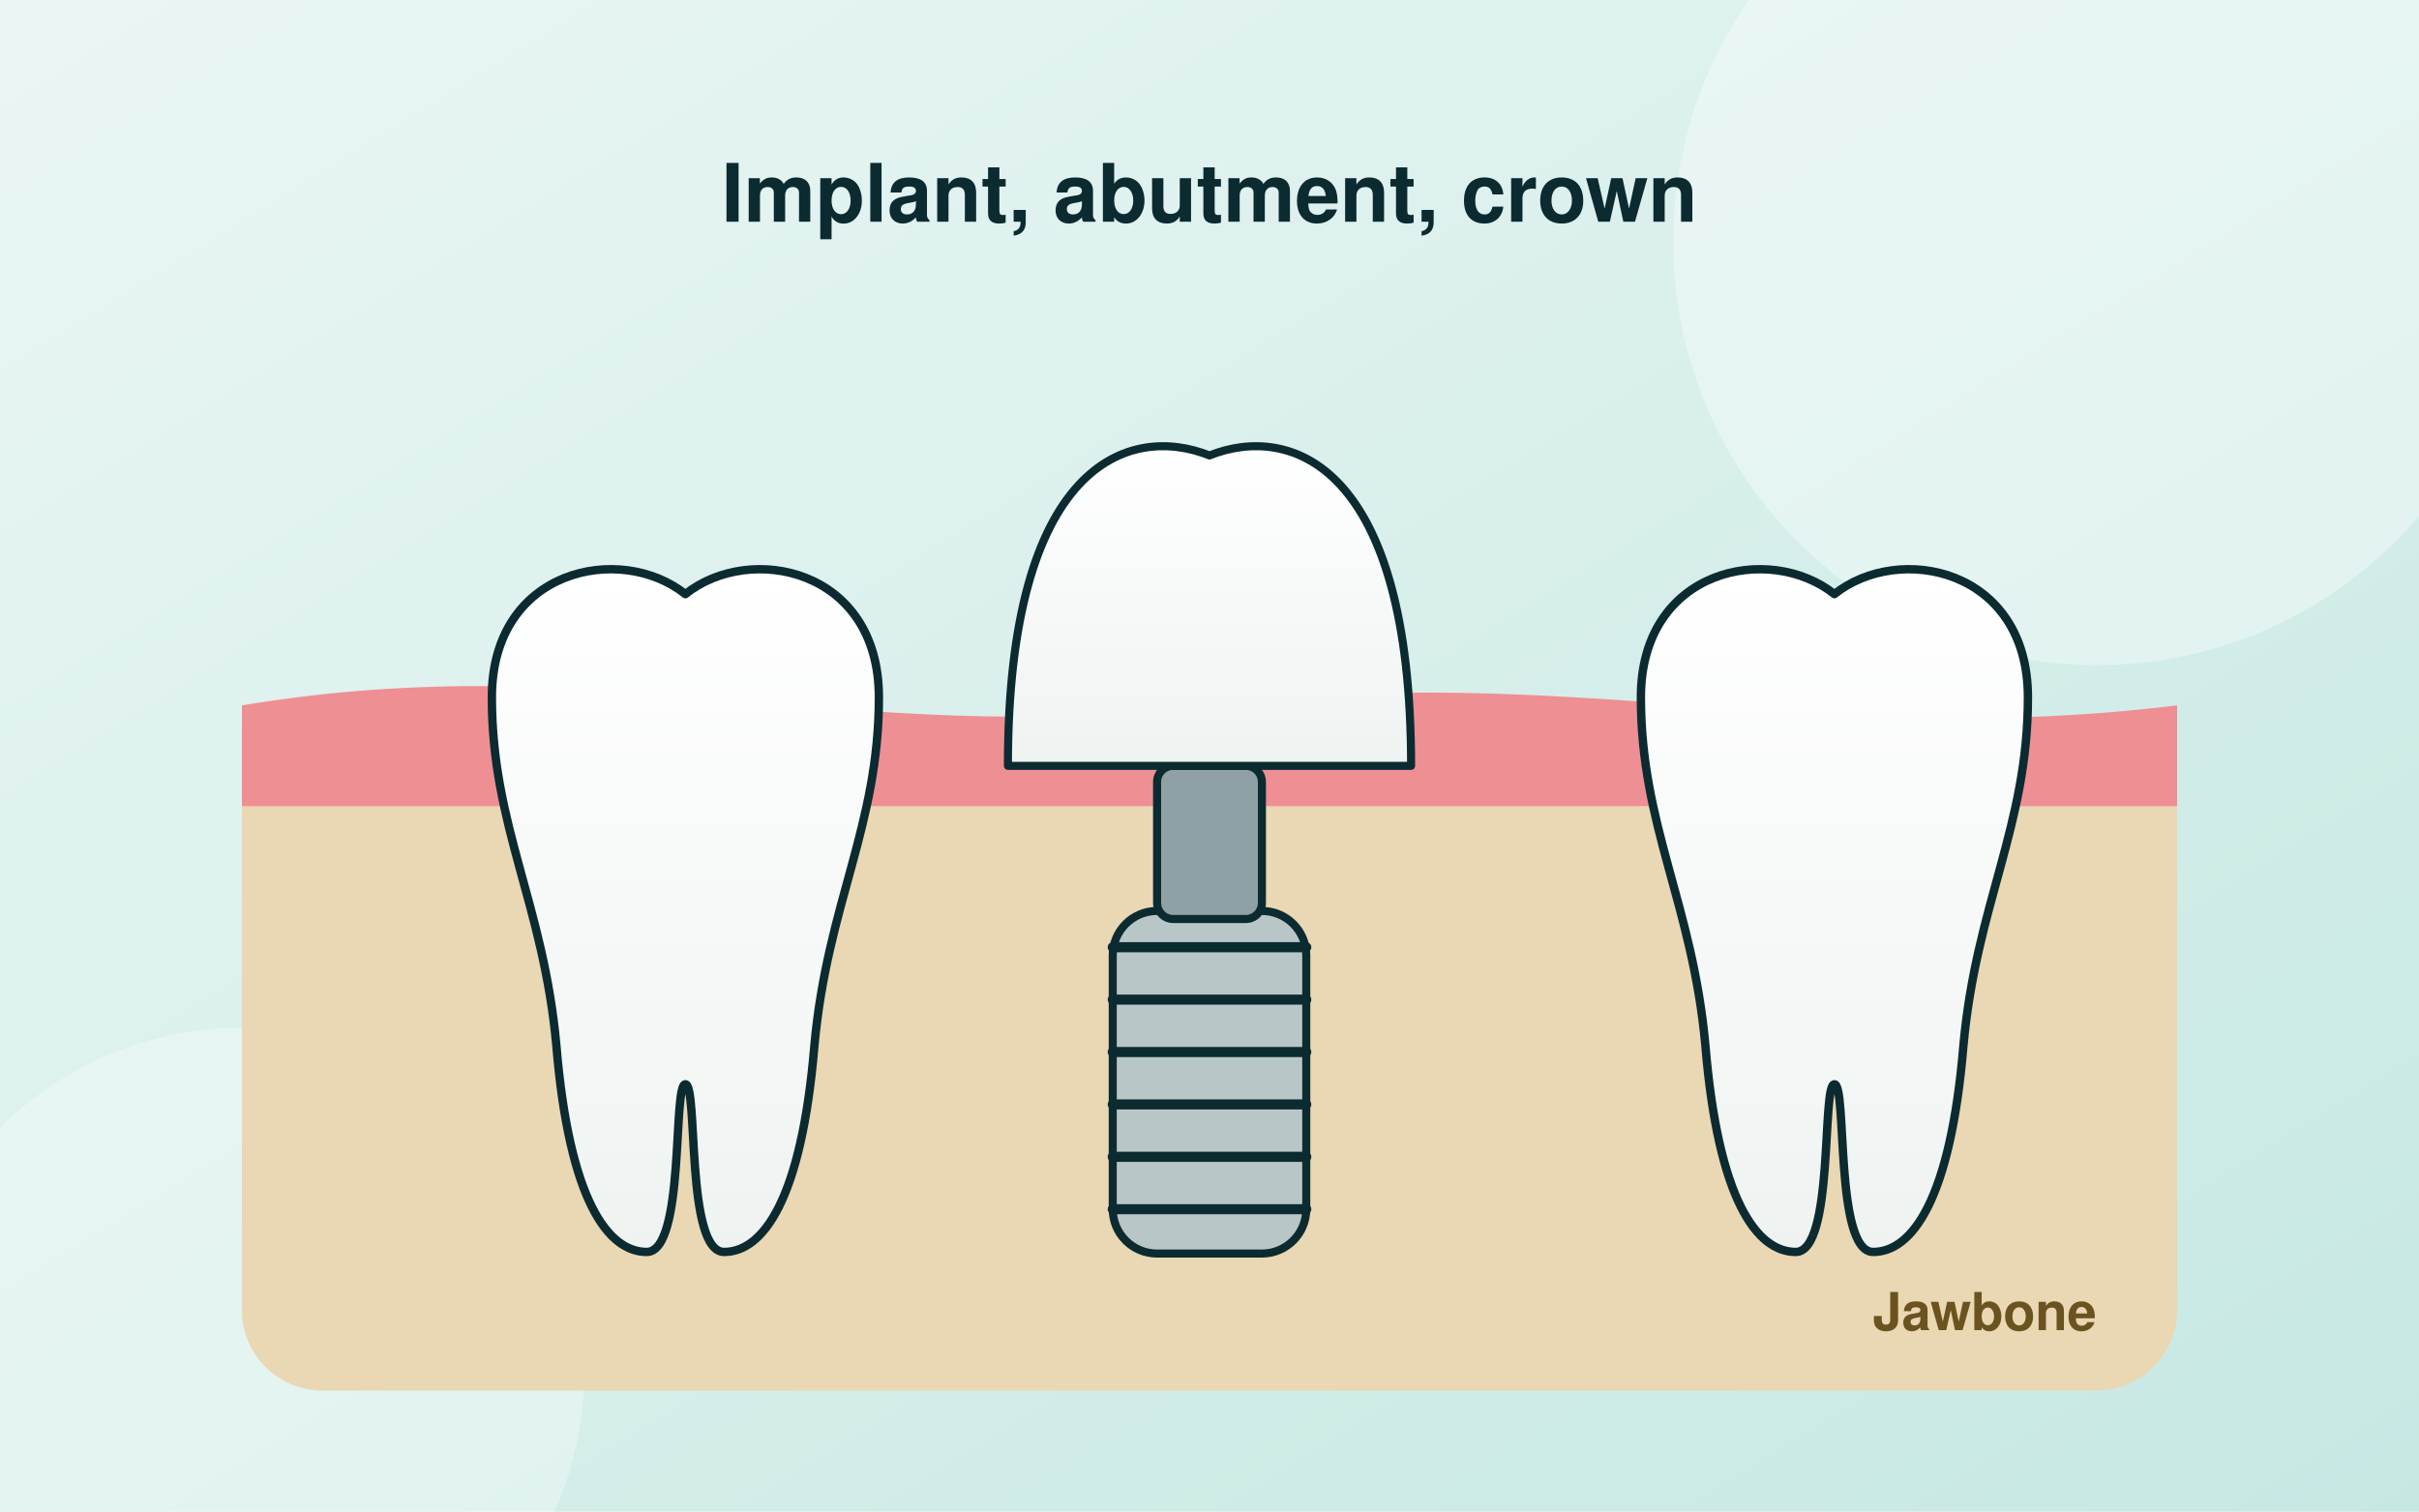
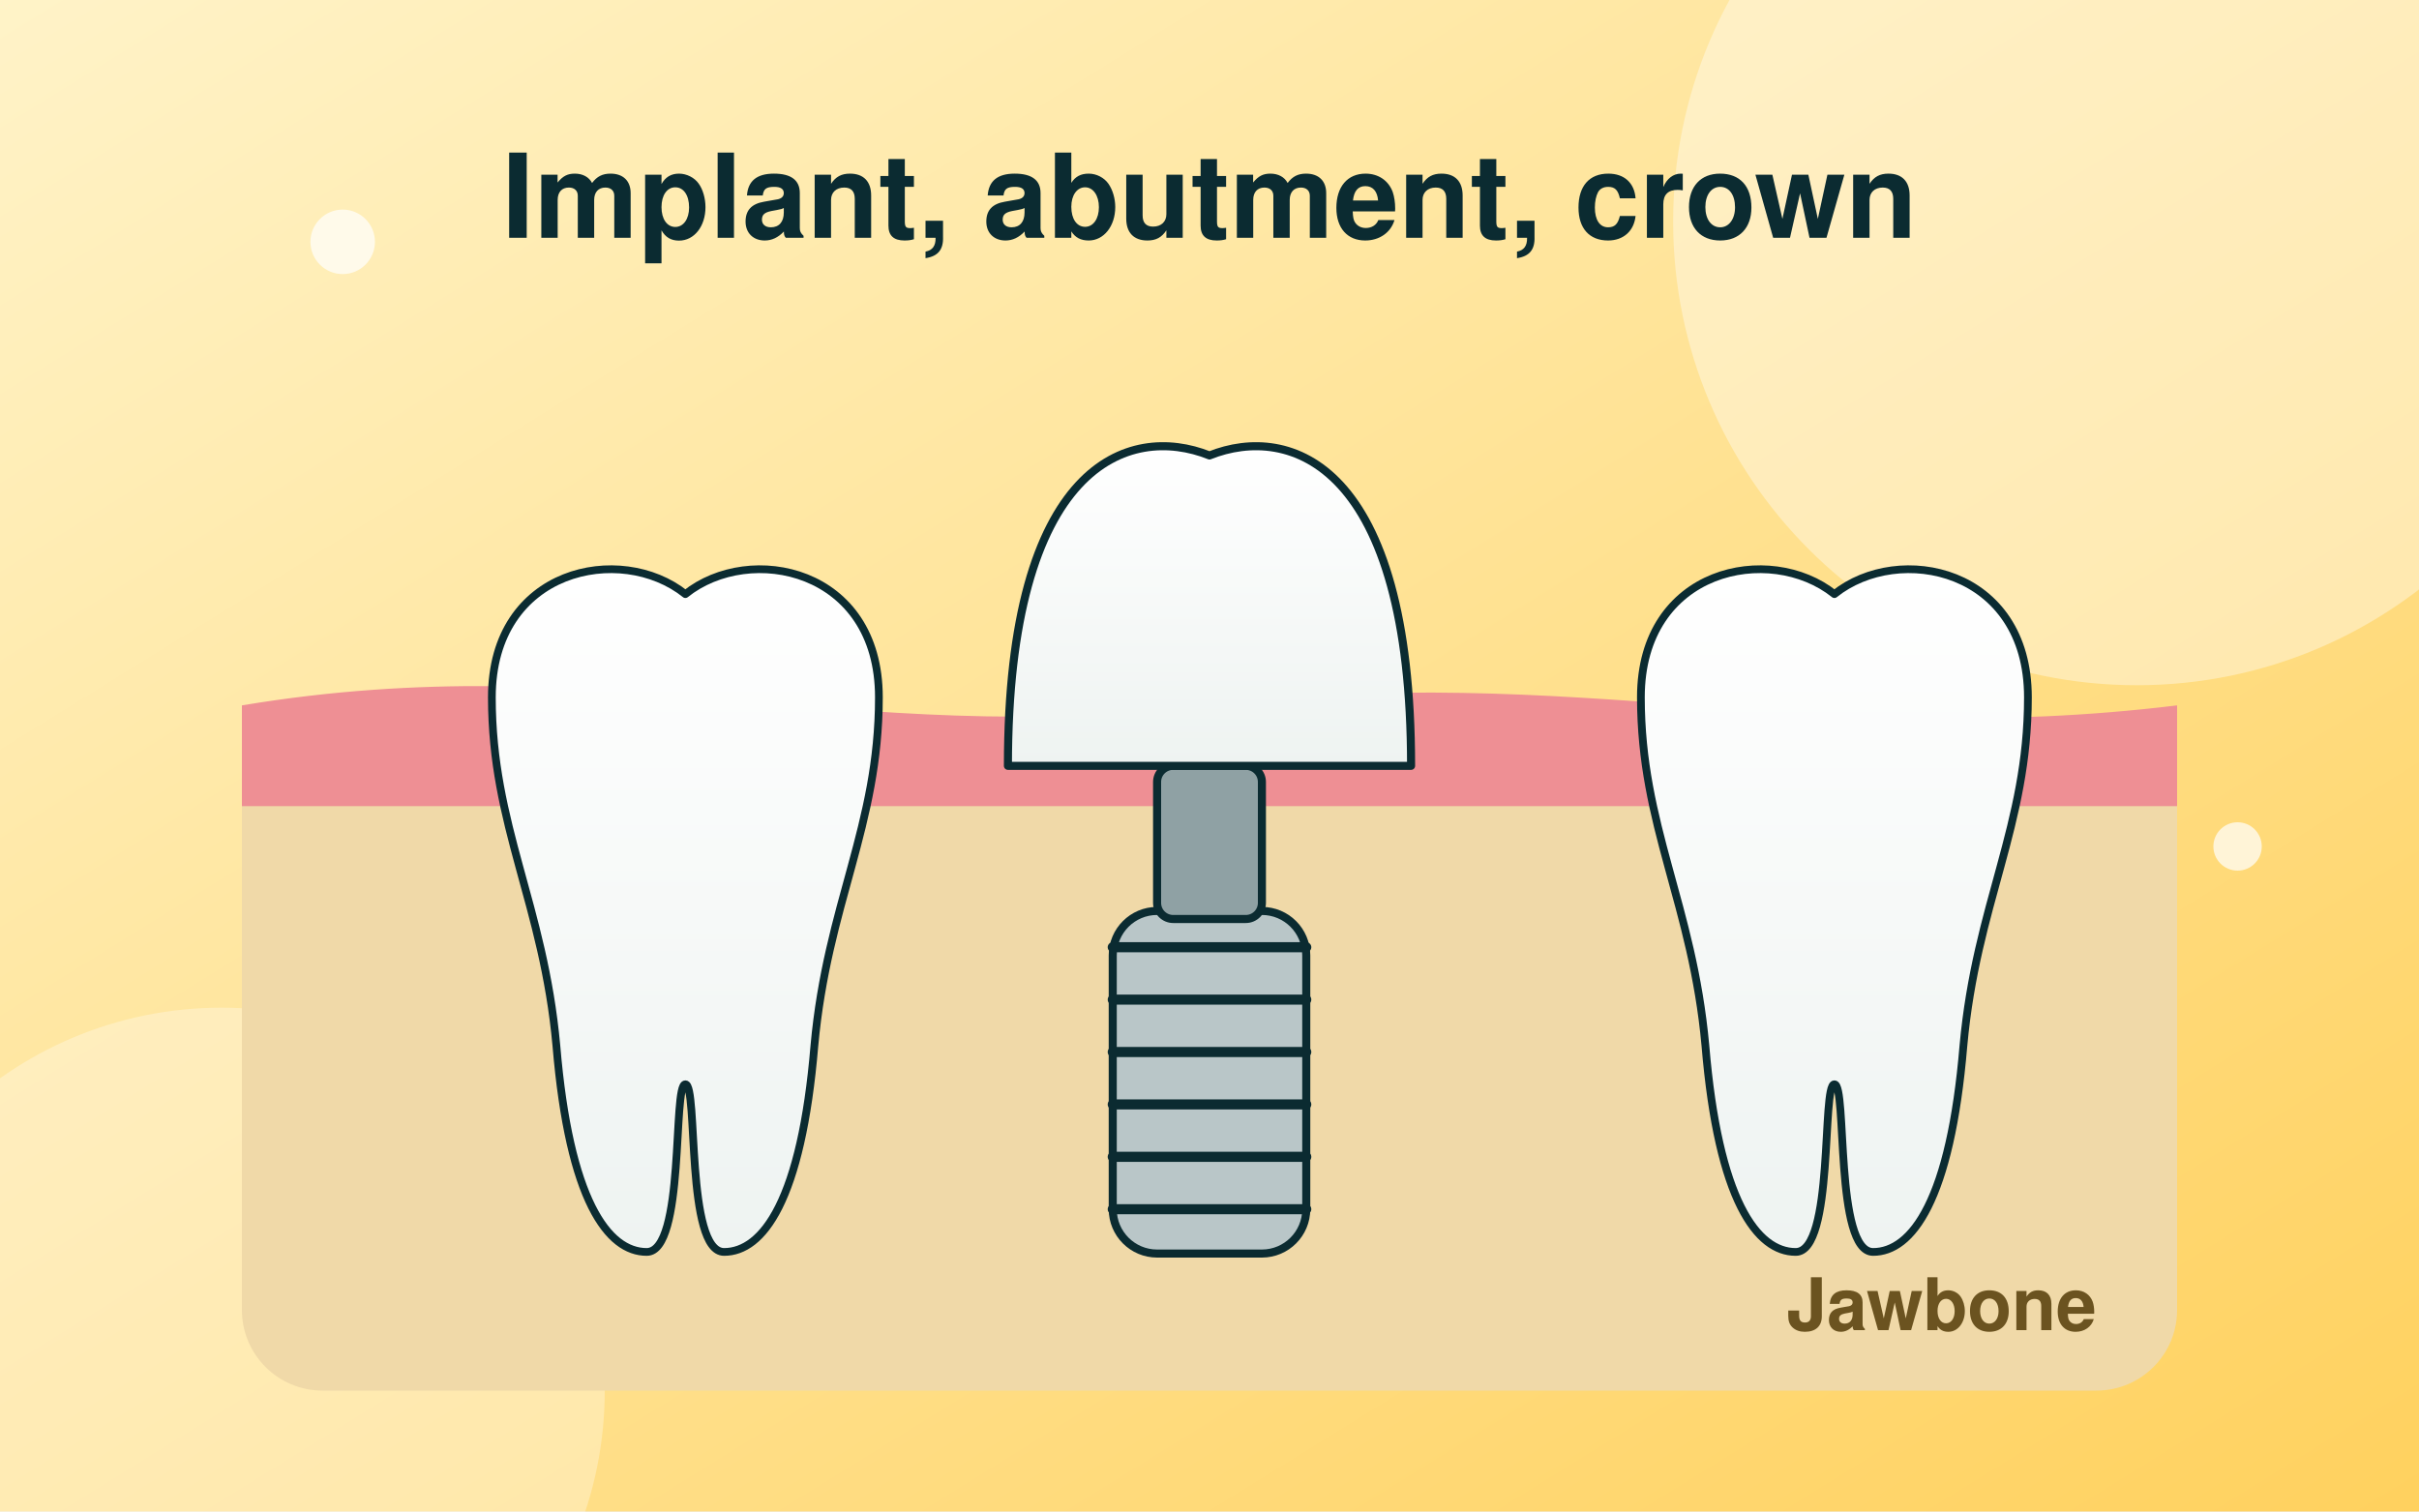
<svg xmlns="http://www.w3.org/2000/svg" viewBox="0 0 1200 750" role="img" aria-label="Cross-section of a dental implant with abutment and crown between two natural teeth">
  <defs>
    <linearGradient id="bg" x1="0" y1="0" x2="1" y2="1">
-       <stop offset="0" stop-color="#EAF6F4" />
-       <stop offset="1" stop-color="#C6E8E3" />
+       <stop offset="0" stop-color="#FFF3C8" />
+       <stop offset="1" stop-color="#FFD15E" />
    </linearGradient>
    <linearGradient id="tw" x1="0" y1="0" x2="0" y2="1">
      <stop offset="0" stop-color="#fff" />
      <stop offset="1" stop-color="#EEF3F1" />
    </linearGradient>
  </defs>
  <rect width="1200" height="750" fill="url(#bg)" />
-   <circle cx="1040" cy="120" r="210" fill="#fff" opacity=".35" />
-   <circle cx="120" cy="680" r="170" fill="#fff" opacity=".3" />
-   <rect x="120" y="360" width="960" height="330" rx="40" fill="#EAD7B3" />
-   <rect x="120" y="360" width="960" height="30" fill="#DDC38F" />
+   <circle cx="1060" cy="110" r="230" fill="#fff" opacity=".38" />
+   <circle cx="110" cy="690" r="190" fill="#fff" opacity=".3" />
+   <circle cx="980" cy="640" r="26" fill="#fff" opacity=".6" />
+   <circle cx="170" cy="120" r="16" fill="#fff" opacity=".7" />
+   <circle cx="1110" cy="420" r="12" fill="#fff" opacity=".7" />
+   <rect x="120" y="360" width="960" height="330" rx="40" fill="#F0D9A8" />
+   <rect x="120" y="360" width="960" height="30" fill="#E2C27C" />
  <path d="M120 350 C300 320 420 372 600 350 C780 328 900 372 1080 350 V400 H120Z" fill="#EE8F94" />
-   <g transform="translate(180 250) scale(3.2)">
-     <path d="M20 30C20 10 40 6 50 14C60 6 80 10 80 30C80 50 72 62 70 84C68 108 62 116 56 116C50 116 52 90 50 90C48 90 50 116 44 116C38 116 32 108 30 84C28 62 20 50 20 30Z" fill="url(#tw)" stroke="#0B2B31" stroke-width="1.3" stroke-linejoin="round" />
+   <g transform="translate(180 250) scale(3.2 3.2)">
+     <path d="M20 30C20 10 40 6 50 14C60 6 80 10 80 30C80 50 72 62 70 84C68 108 62 116 56 116C50 116 52 90 50 90C48 90 50 116 44 116C38 116 32 108 30 84C28 62 20 50 20 30Z" fill="url(#tw)" stroke="#0B2B31" stroke-width="1.2" stroke-linejoin="round" />
  </g>
-   <g transform="translate(750 250) scale(3.2)">
-     <path d="M20 30C20 10 40 6 50 14C60 6 80 10 80 30C80 50 72 62 70 84C68 108 62 116 56 116C50 116 52 90 50 90C48 90 50 116 44 116C38 116 32 108 30 84C28 62 20 50 20 30Z" fill="url(#tw)" stroke="#0B2B31" stroke-width="1.3" stroke-linejoin="round" />
+   <g transform="translate(750 250) scale(3.2 3.2)">
+     <path d="M20 30C20 10 40 6 50 14C60 6 80 10 80 30C80 50 72 62 70 84C68 108 62 116 56 116C50 116 52 90 50 90C48 90 50 116 44 116C38 116 32 108 30 84C28 62 20 50 20 30Z" fill="url(#tw)" stroke="#0B2B31" stroke-width="1.2" stroke-linejoin="round" />
  </g>
  <rect x="552" y="452" width="96" height="170" rx="22" fill="#B9C6C8" stroke="#0B2B31" stroke-width="4" />
  <path d="M552 470 h96" stroke="#0B2B31" stroke-width="5" stroke-linecap="round" />
  <path d="M552 496 h96" stroke="#0B2B31" stroke-width="5" stroke-linecap="round" />
  <path d="M552 522 h96" stroke="#0B2B31" stroke-width="5" stroke-linecap="round" />
  <path d="M552 548 h96" stroke="#0B2B31" stroke-width="5" stroke-linecap="round" />
  <path d="M552 574 h96" stroke="#0B2B31" stroke-width="5" stroke-linecap="round" />
  <path d="M552 600 h96" stroke="#0B2B31" stroke-width="5" stroke-linecap="round" />
  <rect x="574" y="380" width="52" height="76" rx="8" fill="#8FA1A4" stroke="#0B2B31" stroke-width="4" />
  <path d="M500 380 C500 230 560 210 600 226 C640 210 700 230 700 380 Z" fill="url(#tw)" stroke="#0B2B31" stroke-width="4" stroke-linejoin="round" />
-   <text x="600" y="110" text-anchor="middle" font-family="Segoe UI,Helvetica,Arial,sans-serif" font-size="40" font-weight="600" fill="#0B2B31">Implant, abutment, crown</text>
-   <text x="1040" y="660" text-anchor="end" font-family="Segoe UI,Helvetica,Arial,sans-serif" font-size="26" font-weight="600" fill="#6B5320">Jawbone</text>
+   <text x="600" y="118" text-anchor="middle" font-family="Bricolage Grotesque,Segoe UI,Helvetica,Arial,sans-serif" font-size="58" font-weight="700" fill="#0B2B31">Implant, abutment, crown</text>
+   <text x="1040" y="660" text-anchor="end" font-family="Bricolage Grotesque,Segoe UI,Helvetica,Arial,sans-serif" font-size="36" font-weight="600" fill="#6B5320">Jawbone</text>
</svg>
